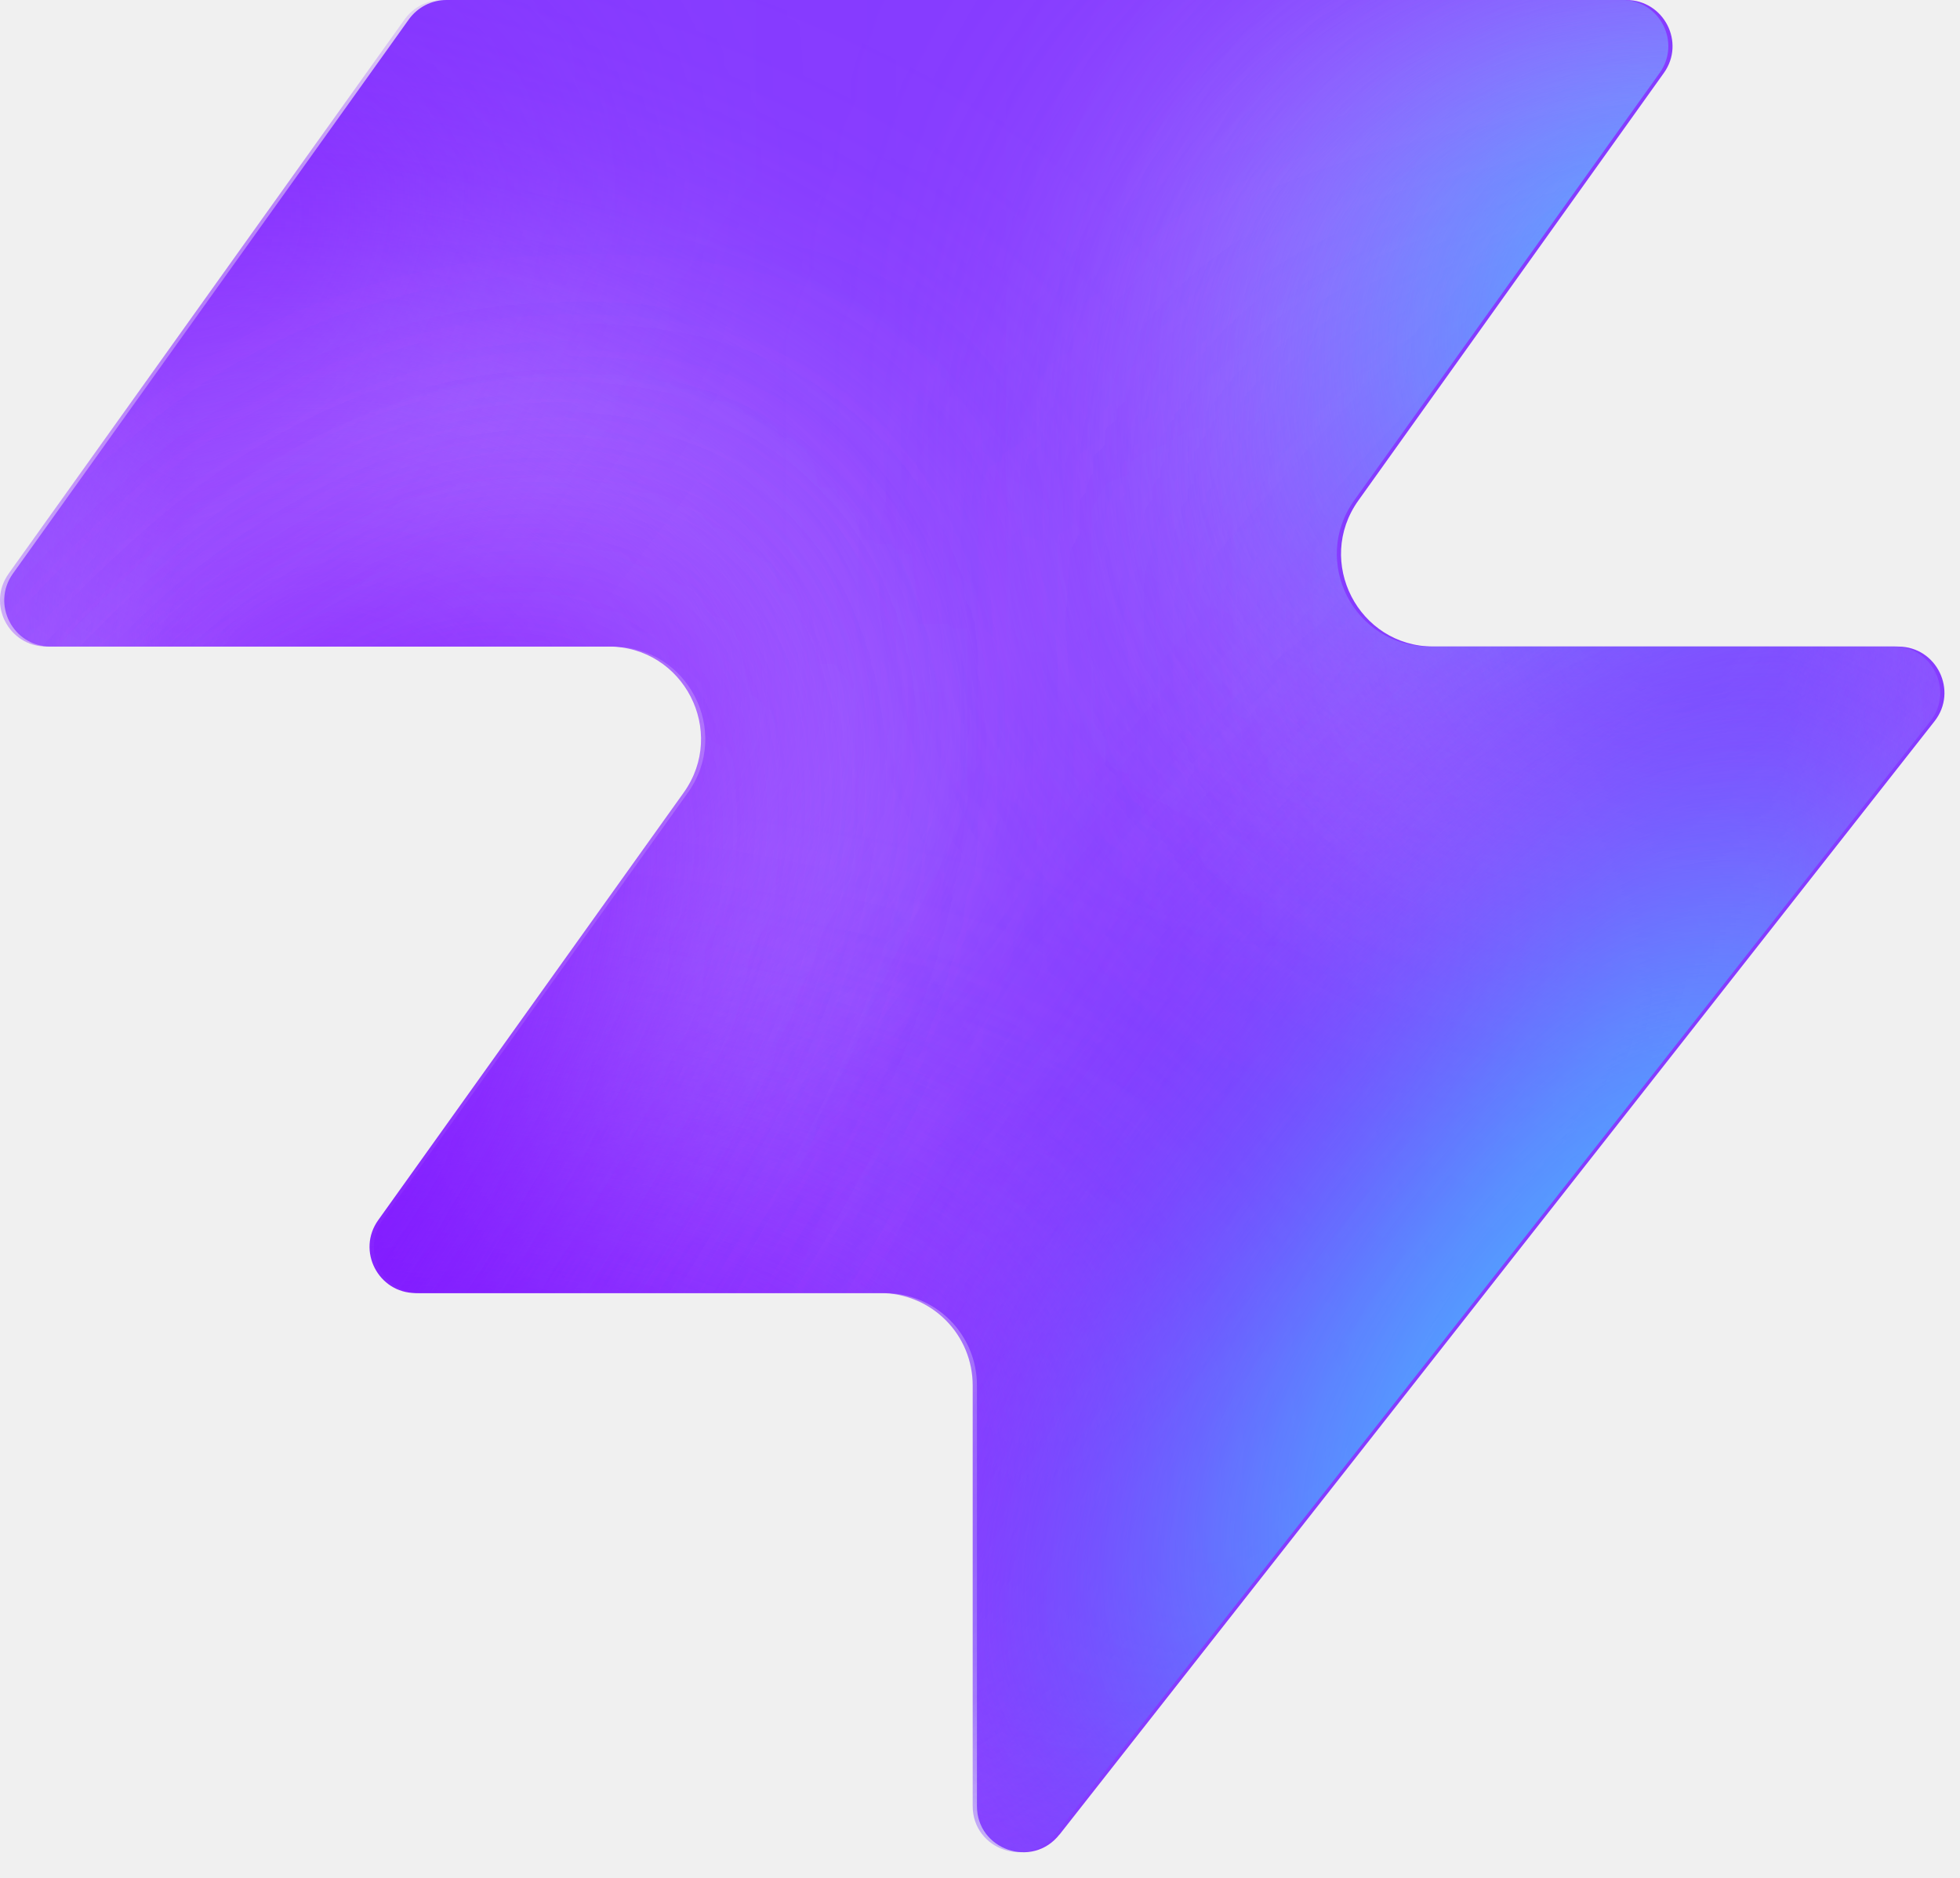
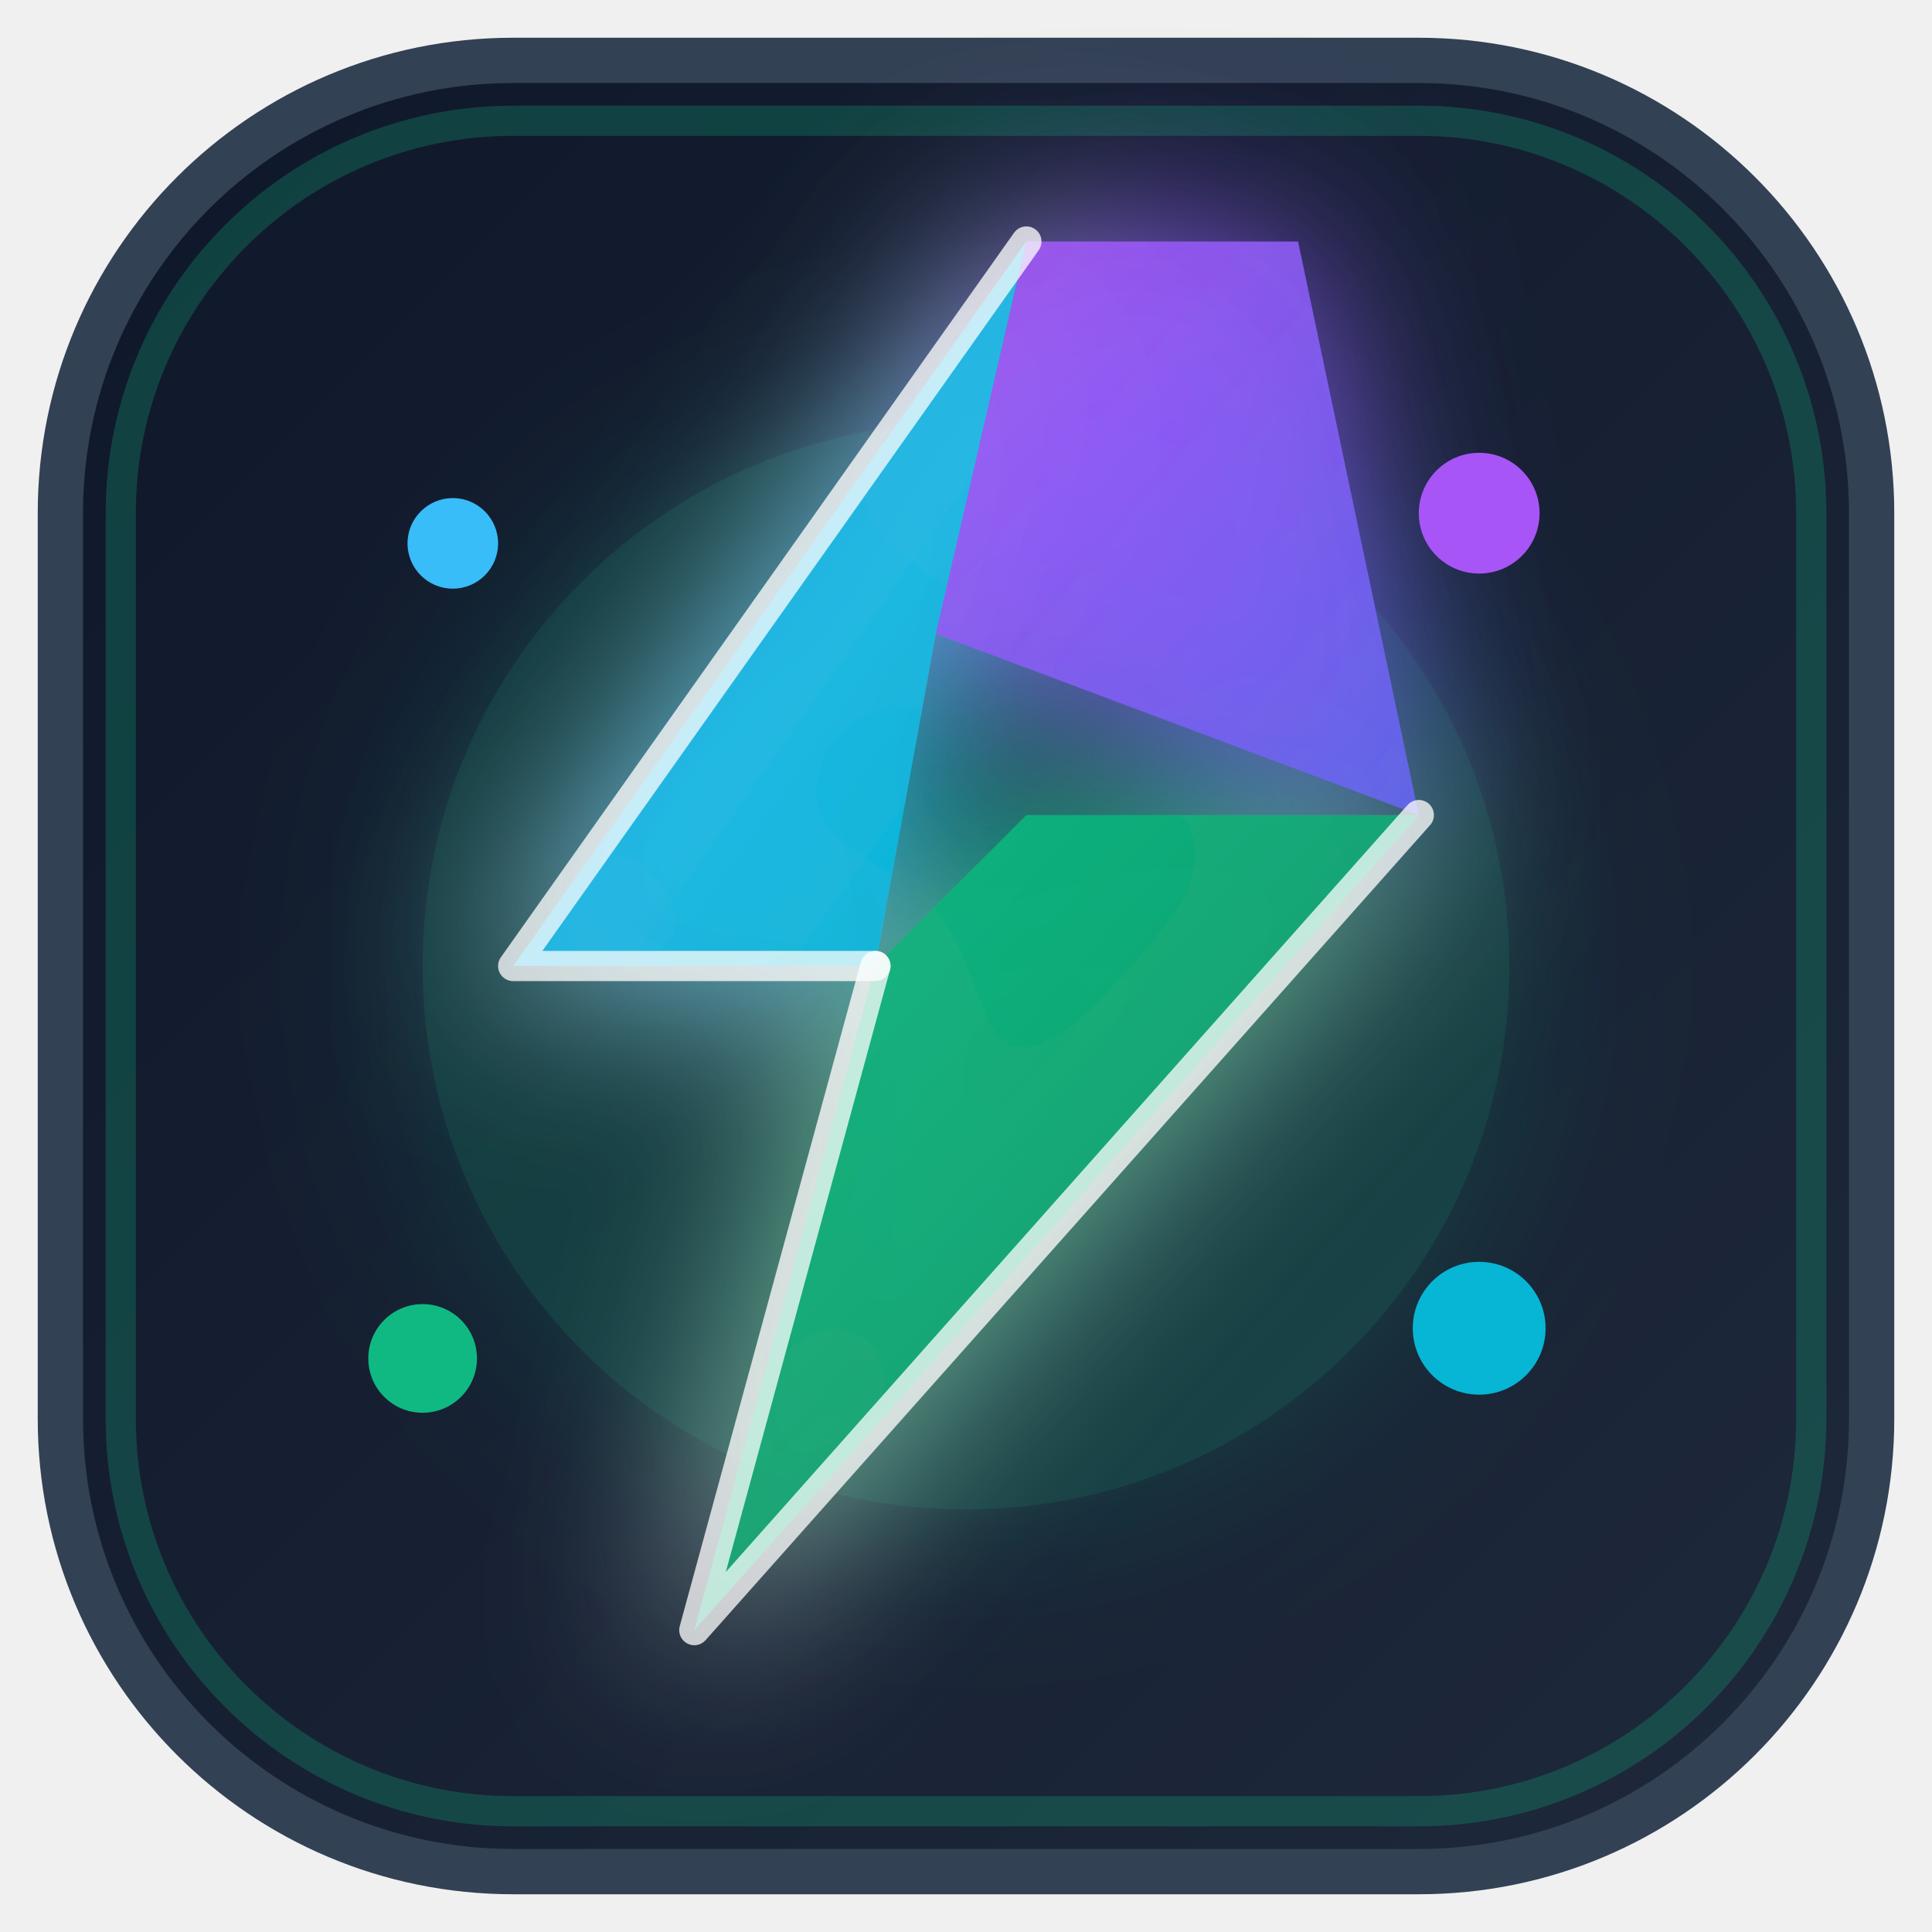
- <svg xmlns="http://www.w3.org/2000/svg" width="48" height="46" fill="none" viewBox="0 0 48 46">
-   <path fill="#863bff" d="M25.946 44.938c-.664.845-2.021.375-2.021-.698V33.937a2.26 2.26 0 0 0-2.262-2.262H10.287c-.92 0-1.456-1.04-.92-1.788l7.48-10.471c1.07-1.497 0-3.578-1.842-3.578H1.237c-.92 0-1.456-1.04-.92-1.788L10.013.474c.214-.297.556-.474.92-.474h28.894c.92 0 1.456 1.04.92 1.788l-7.48 10.471c-1.07 1.498 0 3.579 1.842 3.579h11.377c.943 0 1.473 1.088.89 1.83L25.947 44.94z" style="fill:#863bff;fill:color(display-p3 .525 .23 1);fill-opacity:1" />
-   <mask id="a" width="48" height="46" x="0" y="0" maskUnits="userSpaceOnUse" style="mask-type:alpha">
-     <path fill="#000" d="M25.842 44.938c-.664.844-2.021.375-2.021-.698V33.937a2.26 2.26 0 0 0-2.262-2.262H10.183c-.92 0-1.456-1.04-.92-1.788l7.48-10.471c1.07-1.498 0-3.579-1.842-3.579H1.133c-.92 0-1.456-1.04-.92-1.787L9.91.473c.214-.297.556-.474.92-.474h28.894c.92 0 1.456 1.04.92 1.788l-7.48 10.471c-1.07 1.498 0 3.578 1.842 3.578h11.377c.943 0 1.473 1.088.89 1.832L25.843 44.94z" style="fill:#000;fill-opacity:1" />
-   </mask>
-   <g mask="url(#a)">
-     <g filter="url(#b)">
-       <ellipse cx="5.508" cy="14.704" fill="#ede6ff" rx="5.508" ry="14.704" style="fill:#ede6ff;fill:color(display-p3 .927 .903 1);fill-opacity:1" transform="matrix(.00324 1 1 -.00324 -4.47 31.516)" />
-     </g>
-     <g filter="url(#c)">
-       <ellipse cx="10.399" cy="29.851" fill="#ede6ff" rx="10.399" ry="29.851" style="fill:#ede6ff;fill:color(display-p3 .927 .903 1);fill-opacity:1" transform="matrix(.00324 1 1 -.00324 -39.328 7.883)" />
-     </g>
-     <g filter="url(#d)">
-       <ellipse cx="5.508" cy="30.487" fill="#7e14ff" rx="5.508" ry="30.487" style="fill:#7e14ff;fill:color(display-p3 .492 .077 1);fill-opacity:1" transform="rotate(89.814 -25.913 -14.639)scale(1 -1)" />
-     </g>
-     <g filter="url(#e)">
-       <ellipse cx="5.508" cy="30.599" fill="#7e14ff" rx="5.508" ry="30.599" style="fill:#7e14ff;fill:color(display-p3 .492 .077 1);fill-opacity:1" transform="rotate(89.814 -32.644 -3.334)scale(1 -1)" />
-     </g>
-     <g filter="url(#f)">
-       <ellipse cx="5.508" cy="30.599" fill="#7e14ff" rx="5.508" ry="30.599" style="fill:#7e14ff;fill:color(display-p3 .492 .077 1);fill-opacity:1" transform="matrix(.00324 1 1 -.00324 -34.34 30.47)" />
-     </g>
-     <g filter="url(#g)">
-       <ellipse cx="14.072" cy="22.078" fill="#ede6ff" rx="14.072" ry="22.078" style="fill:#ede6ff;fill:color(display-p3 .927 .903 1);fill-opacity:1" transform="rotate(93.35 24.506 48.493)scale(-1 1)" />
-     </g>
-     <g filter="url(#h)">
-       <ellipse cx="3.47" cy="21.501" fill="#7e14ff" rx="3.47" ry="21.501" style="fill:#7e14ff;fill:color(display-p3 .492 .077 1);fill-opacity:1" transform="rotate(89.009 28.708 47.59)scale(-1 1)" />
-     </g>
-     <g filter="url(#i)">
-       <ellipse cx="3.47" cy="21.501" fill="#7e14ff" rx="3.47" ry="21.501" style="fill:#7e14ff;fill:color(display-p3 .492 .077 1);fill-opacity:1" transform="rotate(89.009 28.708 47.59)scale(-1 1)" />
-     </g>
-     <g filter="url(#j)">
-       <ellipse cx=".387" cy="8.972" fill="#7e14ff" rx="4.407" ry="29.108" style="fill:#7e14ff;fill:color(display-p3 .492 .077 1);fill-opacity:1" transform="rotate(39.51 .387 8.972)" />
-     </g>
-     <g filter="url(#k)">
-       <ellipse cx="47.523" cy="-6.092" fill="#7e14ff" rx="4.407" ry="29.108" style="fill:#7e14ff;fill:color(display-p3 .492 .077 1);fill-opacity:1" transform="rotate(37.892 47.523 -6.092)" />
-     </g>
-     <g filter="url(#l)">
-       <ellipse cx="41.412" cy="6.333" fill="#47bfff" rx="5.971" ry="9.665" style="fill:#47bfff;fill:color(display-p3 .28 .748 1);fill-opacity:1" transform="rotate(37.892 41.412 6.333)" />
-     </g>
-     <g filter="url(#m)">
-       <ellipse cx="-1.879" cy="38.332" fill="#7e14ff" rx="4.407" ry="29.108" style="fill:#7e14ff;fill:color(display-p3 .492 .077 1);fill-opacity:1" transform="rotate(37.892 -1.88 38.332)" />
-     </g>
-     <g filter="url(#n)">
-       <ellipse cx="-1.879" cy="38.332" fill="#7e14ff" rx="4.407" ry="29.108" style="fill:#7e14ff;fill:color(display-p3 .492 .077 1);fill-opacity:1" transform="rotate(37.892 -1.88 38.332)" />
-     </g>
-     <g filter="url(#o)">
-       <ellipse cx="35.651" cy="29.907" fill="#7e14ff" rx="4.407" ry="29.108" style="fill:#7e14ff;fill:color(display-p3 .492 .077 1);fill-opacity:1" transform="rotate(37.892 35.651 29.907)" />
-     </g>
-     <g filter="url(#p)">
-       <ellipse cx="38.418" cy="32.4" fill="#47bfff" rx="5.971" ry="15.297" style="fill:#47bfff;fill:color(display-p3 .28 .748 1);fill-opacity:1" transform="rotate(37.892 38.418 32.4)" />
-     </g>
-   </g>
+ <svg xmlns="http://www.w3.org/2000/svg" viewBox="0 0 64 64" width="64" height="64" fill="none">
  <defs>
-     <filter id="b" width="60.045" height="41.654" x="-19.77" y="16.149" color-interpolation-filters="sRGB" filterUnits="userSpaceOnUse">
-       <feFlood flood-opacity="0" result="BackgroundImageFix" />
-       <feBlend in="SourceGraphic" in2="BackgroundImageFix" result="shape" />
-       <feGaussianBlur result="effect1_foregroundBlur_2002_17158" stdDeviation="7.659" />
-     </filter>
-     <filter id="c" width="90.34" height="51.437" x="-54.613" y="-7.533" color-interpolation-filters="sRGB" filterUnits="userSpaceOnUse">
-       <feFlood flood-opacity="0" result="BackgroundImageFix" />
-       <feBlend in="SourceGraphic" in2="BackgroundImageFix" result="shape" />
-       <feGaussianBlur result="effect1_foregroundBlur_2002_17158" stdDeviation="7.659" />
-     </filter>
-     <filter id="d" width="79.355" height="29.4" x="-49.64" y="2.03" color-interpolation-filters="sRGB" filterUnits="userSpaceOnUse">
-       <feFlood flood-opacity="0" result="BackgroundImageFix" />
-       <feBlend in="SourceGraphic" in2="BackgroundImageFix" result="shape" />
-       <feGaussianBlur result="effect1_foregroundBlur_2002_17158" stdDeviation="4.596" />
-     </filter>
-     <filter id="e" width="79.579" height="29.4" x="-45.045" y="20.029" color-interpolation-filters="sRGB" filterUnits="userSpaceOnUse">
-       <feFlood flood-opacity="0" result="BackgroundImageFix" />
-       <feBlend in="SourceGraphic" in2="BackgroundImageFix" result="shape" />
-       <feGaussianBlur result="effect1_foregroundBlur_2002_17158" stdDeviation="4.596" />
-     </filter>
-     <filter id="f" width="79.579" height="29.4" x="-43.513" y="21.178" color-interpolation-filters="sRGB" filterUnits="userSpaceOnUse">
-       <feFlood flood-opacity="0" result="BackgroundImageFix" />
-       <feBlend in="SourceGraphic" in2="BackgroundImageFix" result="shape" />
-       <feGaussianBlur result="effect1_foregroundBlur_2002_17158" stdDeviation="4.596" />
-     </filter>
-     <filter id="g" width="74.749" height="58.852" x="15.756" y="-17.901" color-interpolation-filters="sRGB" filterUnits="userSpaceOnUse">
-       <feFlood flood-opacity="0" result="BackgroundImageFix" />
-       <feBlend in="SourceGraphic" in2="BackgroundImageFix" result="shape" />
-       <feGaussianBlur result="effect1_foregroundBlur_2002_17158" stdDeviation="7.659" />
-     </filter>
-     <filter id="h" width="61.377" height="25.362" x="23.548" y="2.284" color-interpolation-filters="sRGB" filterUnits="userSpaceOnUse">
-       <feFlood flood-opacity="0" result="BackgroundImageFix" />
-       <feBlend in="SourceGraphic" in2="BackgroundImageFix" result="shape" />
-       <feGaussianBlur result="effect1_foregroundBlur_2002_17158" stdDeviation="4.596" />
-     </filter>
-     <filter id="i" width="61.377" height="25.362" x="23.548" y="2.284" color-interpolation-filters="sRGB" filterUnits="userSpaceOnUse">
-       <feFlood flood-opacity="0" result="BackgroundImageFix" />
-       <feBlend in="SourceGraphic" in2="BackgroundImageFix" result="shape" />
-       <feGaussianBlur result="effect1_foregroundBlur_2002_17158" stdDeviation="4.596" />
-     </filter>
-     <filter id="j" width="56.045" height="63.649" x="-27.636" y="-22.853" color-interpolation-filters="sRGB" filterUnits="userSpaceOnUse">
-       <feFlood flood-opacity="0" result="BackgroundImageFix" />
-       <feBlend in="SourceGraphic" in2="BackgroundImageFix" result="shape" />
-       <feGaussianBlur result="effect1_foregroundBlur_2002_17158" stdDeviation="4.596" />
-     </filter>
-     <filter id="k" width="54.814" height="64.646" x="20.116" y="-38.415" color-interpolation-filters="sRGB" filterUnits="userSpaceOnUse">
-       <feFlood flood-opacity="0" result="BackgroundImageFix" />
-       <feBlend in="SourceGraphic" in2="BackgroundImageFix" result="shape" />
-       <feGaussianBlur result="effect1_foregroundBlur_2002_17158" stdDeviation="4.596" />
-     </filter>
-     <filter id="l" width="33.541" height="35.313" x="24.641" y="-11.323" color-interpolation-filters="sRGB" filterUnits="userSpaceOnUse">
-       <feFlood flood-opacity="0" result="BackgroundImageFix" />
-       <feBlend in="SourceGraphic" in2="BackgroundImageFix" result="shape" />
-       <feGaussianBlur result="effect1_foregroundBlur_2002_17158" stdDeviation="4.596" />
-     </filter>
-     <filter id="m" width="54.814" height="64.646" x="-29.286" y="6.009" color-interpolation-filters="sRGB" filterUnits="userSpaceOnUse">
-       <feFlood flood-opacity="0" result="BackgroundImageFix" />
-       <feBlend in="SourceGraphic" in2="BackgroundImageFix" result="shape" />
-       <feGaussianBlur result="effect1_foregroundBlur_2002_17158" stdDeviation="4.596" />
-     </filter>
-     <filter id="n" width="54.814" height="64.646" x="-29.286" y="6.009" color-interpolation-filters="sRGB" filterUnits="userSpaceOnUse">
-       <feFlood flood-opacity="0" result="BackgroundImageFix" />
-       <feBlend in="SourceGraphic" in2="BackgroundImageFix" result="shape" />
-       <feGaussianBlur result="effect1_foregroundBlur_2002_17158" stdDeviation="4.596" />
-     </filter>
-     <filter id="o" width="54.814" height="64.646" x="8.244" y="-2.416" color-interpolation-filters="sRGB" filterUnits="userSpaceOnUse">
-       <feFlood flood-opacity="0" result="BackgroundImageFix" />
-       <feBlend in="SourceGraphic" in2="BackgroundImageFix" result="shape" />
-       <feGaussianBlur result="effect1_foregroundBlur_2002_17158" stdDeviation="4.596" />
-     </filter>
-     <filter id="p" width="39.409" height="43.623" x="18.713" y="10.588" color-interpolation-filters="sRGB" filterUnits="userSpaceOnUse">
-       <feFlood flood-opacity="0" result="BackgroundImageFix" />
-       <feBlend in="SourceGraphic" in2="BackgroundImageFix" result="shape" />
-       <feGaussianBlur result="effect1_foregroundBlur_2002_17158" stdDeviation="4.596" />
+     <linearGradient id="bgGrad" x1="0%" y1="0%" x2="100%" y2="100%">
+       <stop offset="0%" stop-color="#0f172a" />
+       <stop offset="100%" stop-color="#1e293b" />
+     </linearGradient>
+     <linearGradient id="aiPrismGrad" x1="20%" y1="0%" x2="80%" y2="100%">
+       <stop offset="0%" stop-color="#06b6d4" />
+       <stop offset="50%" stop-color="#10b981" />
+       <stop offset="100%" stop-color="#8b5cf6" />
+     </linearGradient>
+     <linearGradient id="facetTop" x1="0%" y1="0%" x2="100%" y2="100%">
+       <stop offset="0%" stop-color="#38bdf8" />
+       <stop offset="100%" stop-color="#06b6d4" />
+     </linearGradient>
+     <linearGradient id="facetBot" x1="0%" y1="0%" x2="100%" y2="100%">
+       <stop offset="0%" stop-color="#10b981" />
+       <stop offset="100%" stop-color="#059669" />
+     </linearGradient>
+     <linearGradient id="facetCore" x1="0%" y1="0%" x2="100%" y2="100%">
+       <stop offset="0%" stop-color="#a855f7" />
+       <stop offset="100%" stop-color="#6366f1" />
+     </linearGradient>
+     <filter id="glow" x="-20%" y="-20%" width="140%" height="140%">
+       <feGaussianBlur stdDeviation="3" result="blur" />
+       <feComposite in="SourceGraphic" in2="blur" operator="over" />
    </filter>
  </defs>
+   <rect x="2" y="2" width="60" height="60" rx="15" fill="url(#bgGrad)" stroke="#334155" stroke-width="1.5" />
+   <rect x="4" y="4" width="56" height="56" rx="13" fill="none" stroke="#10b981" stroke-width="1" stroke-opacity="0.25" />
+   <circle cx="32" cy="32" r="18" fill="#10b981" opacity="0.2" filter="url(#glow)" />
+   <g filter="url(#glow)">
+     <polygon points="29,32 23,54 47,27 34,27" fill="url(#facetBot)" opacity="0.95" />
+     <polygon points="34,8 17,32 29,32 31,21" fill="url(#facetTop)" opacity="0.95" />
+     <polygon points="34,8 31,21 47,27 43,8" fill="url(#facetCore)" opacity="0.9" />
+     <polyline points="34,8 17,32 29,32" stroke="#ffffff" stroke-width="1" stroke-linecap="round" stroke-linejoin="round" opacity="0.75" />
+     <polyline points="29,32 23,54 47,27" stroke="#ffffff" stroke-width="1" stroke-linecap="round" stroke-linejoin="round" opacity="0.75" />
+   </g>
+   <circle cx="15" cy="18" r="1.5" fill="#38bdf8" />
+   <circle cx="49" cy="17" r="2" fill="#a855f7" />
+   <circle cx="14" cy="45" r="1.8" fill="#10b981" />
+   <circle cx="49" cy="44" r="2.2" fill="#06b6d4" />
</svg>
